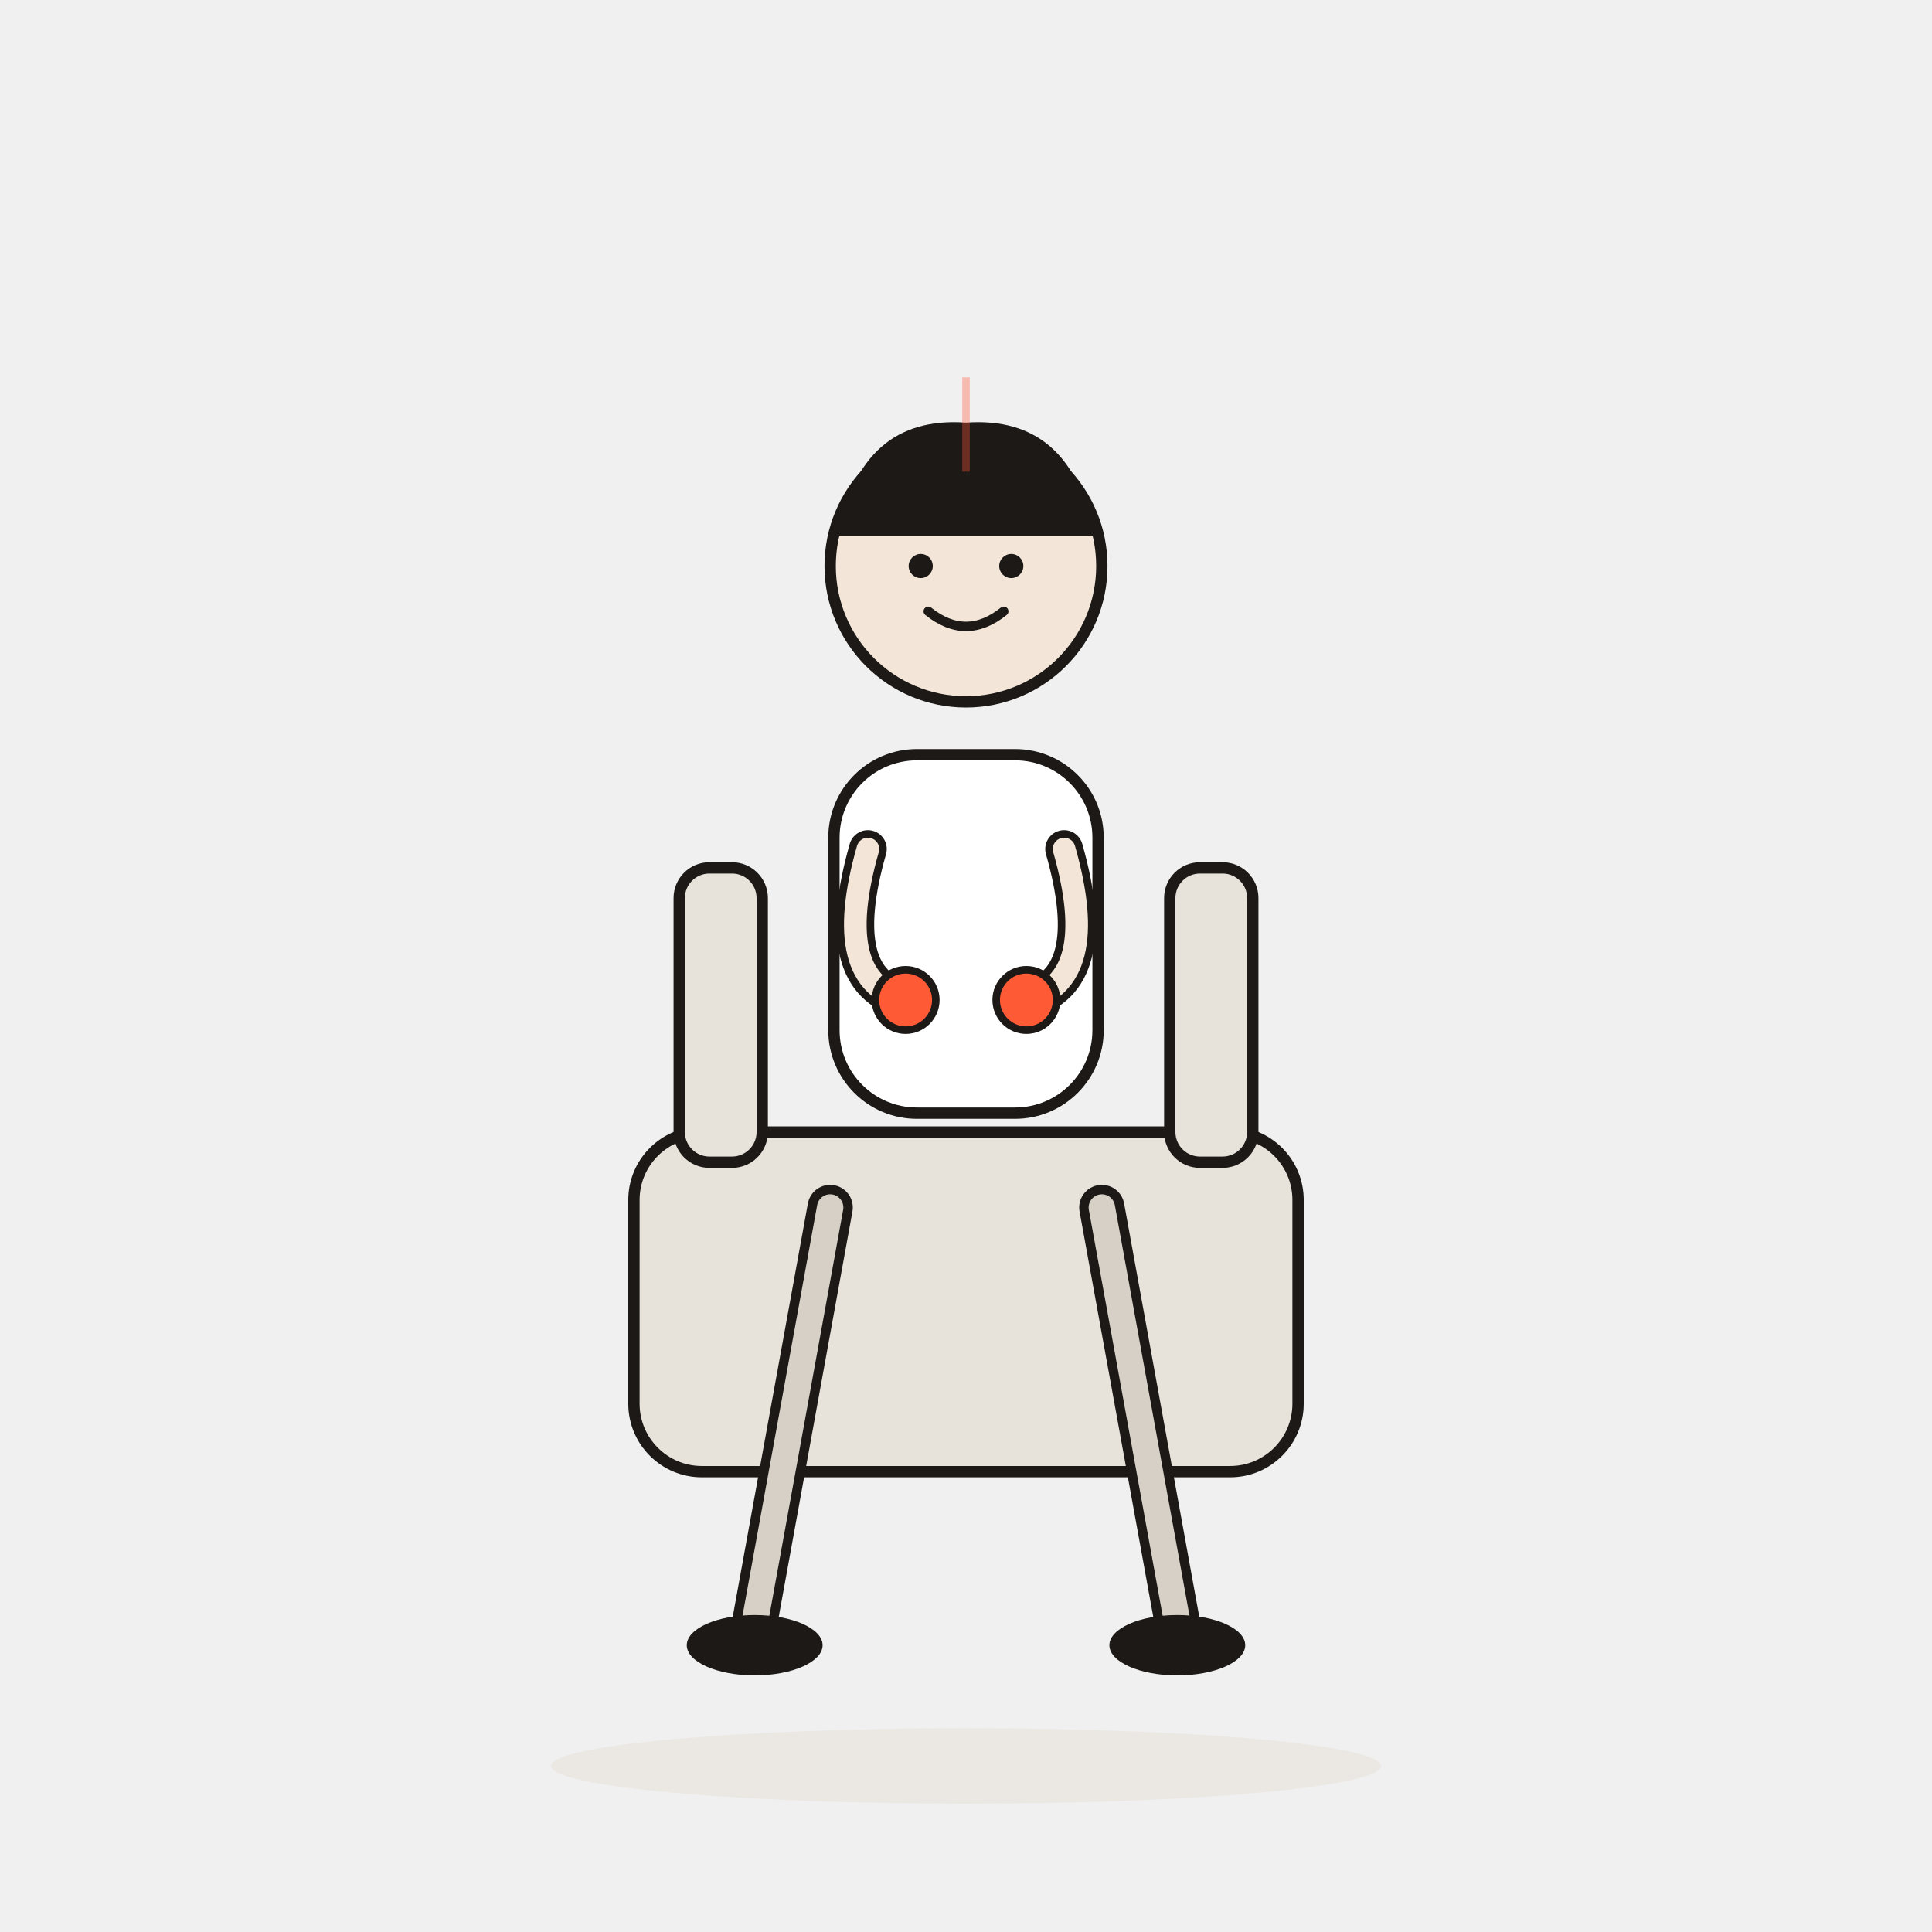
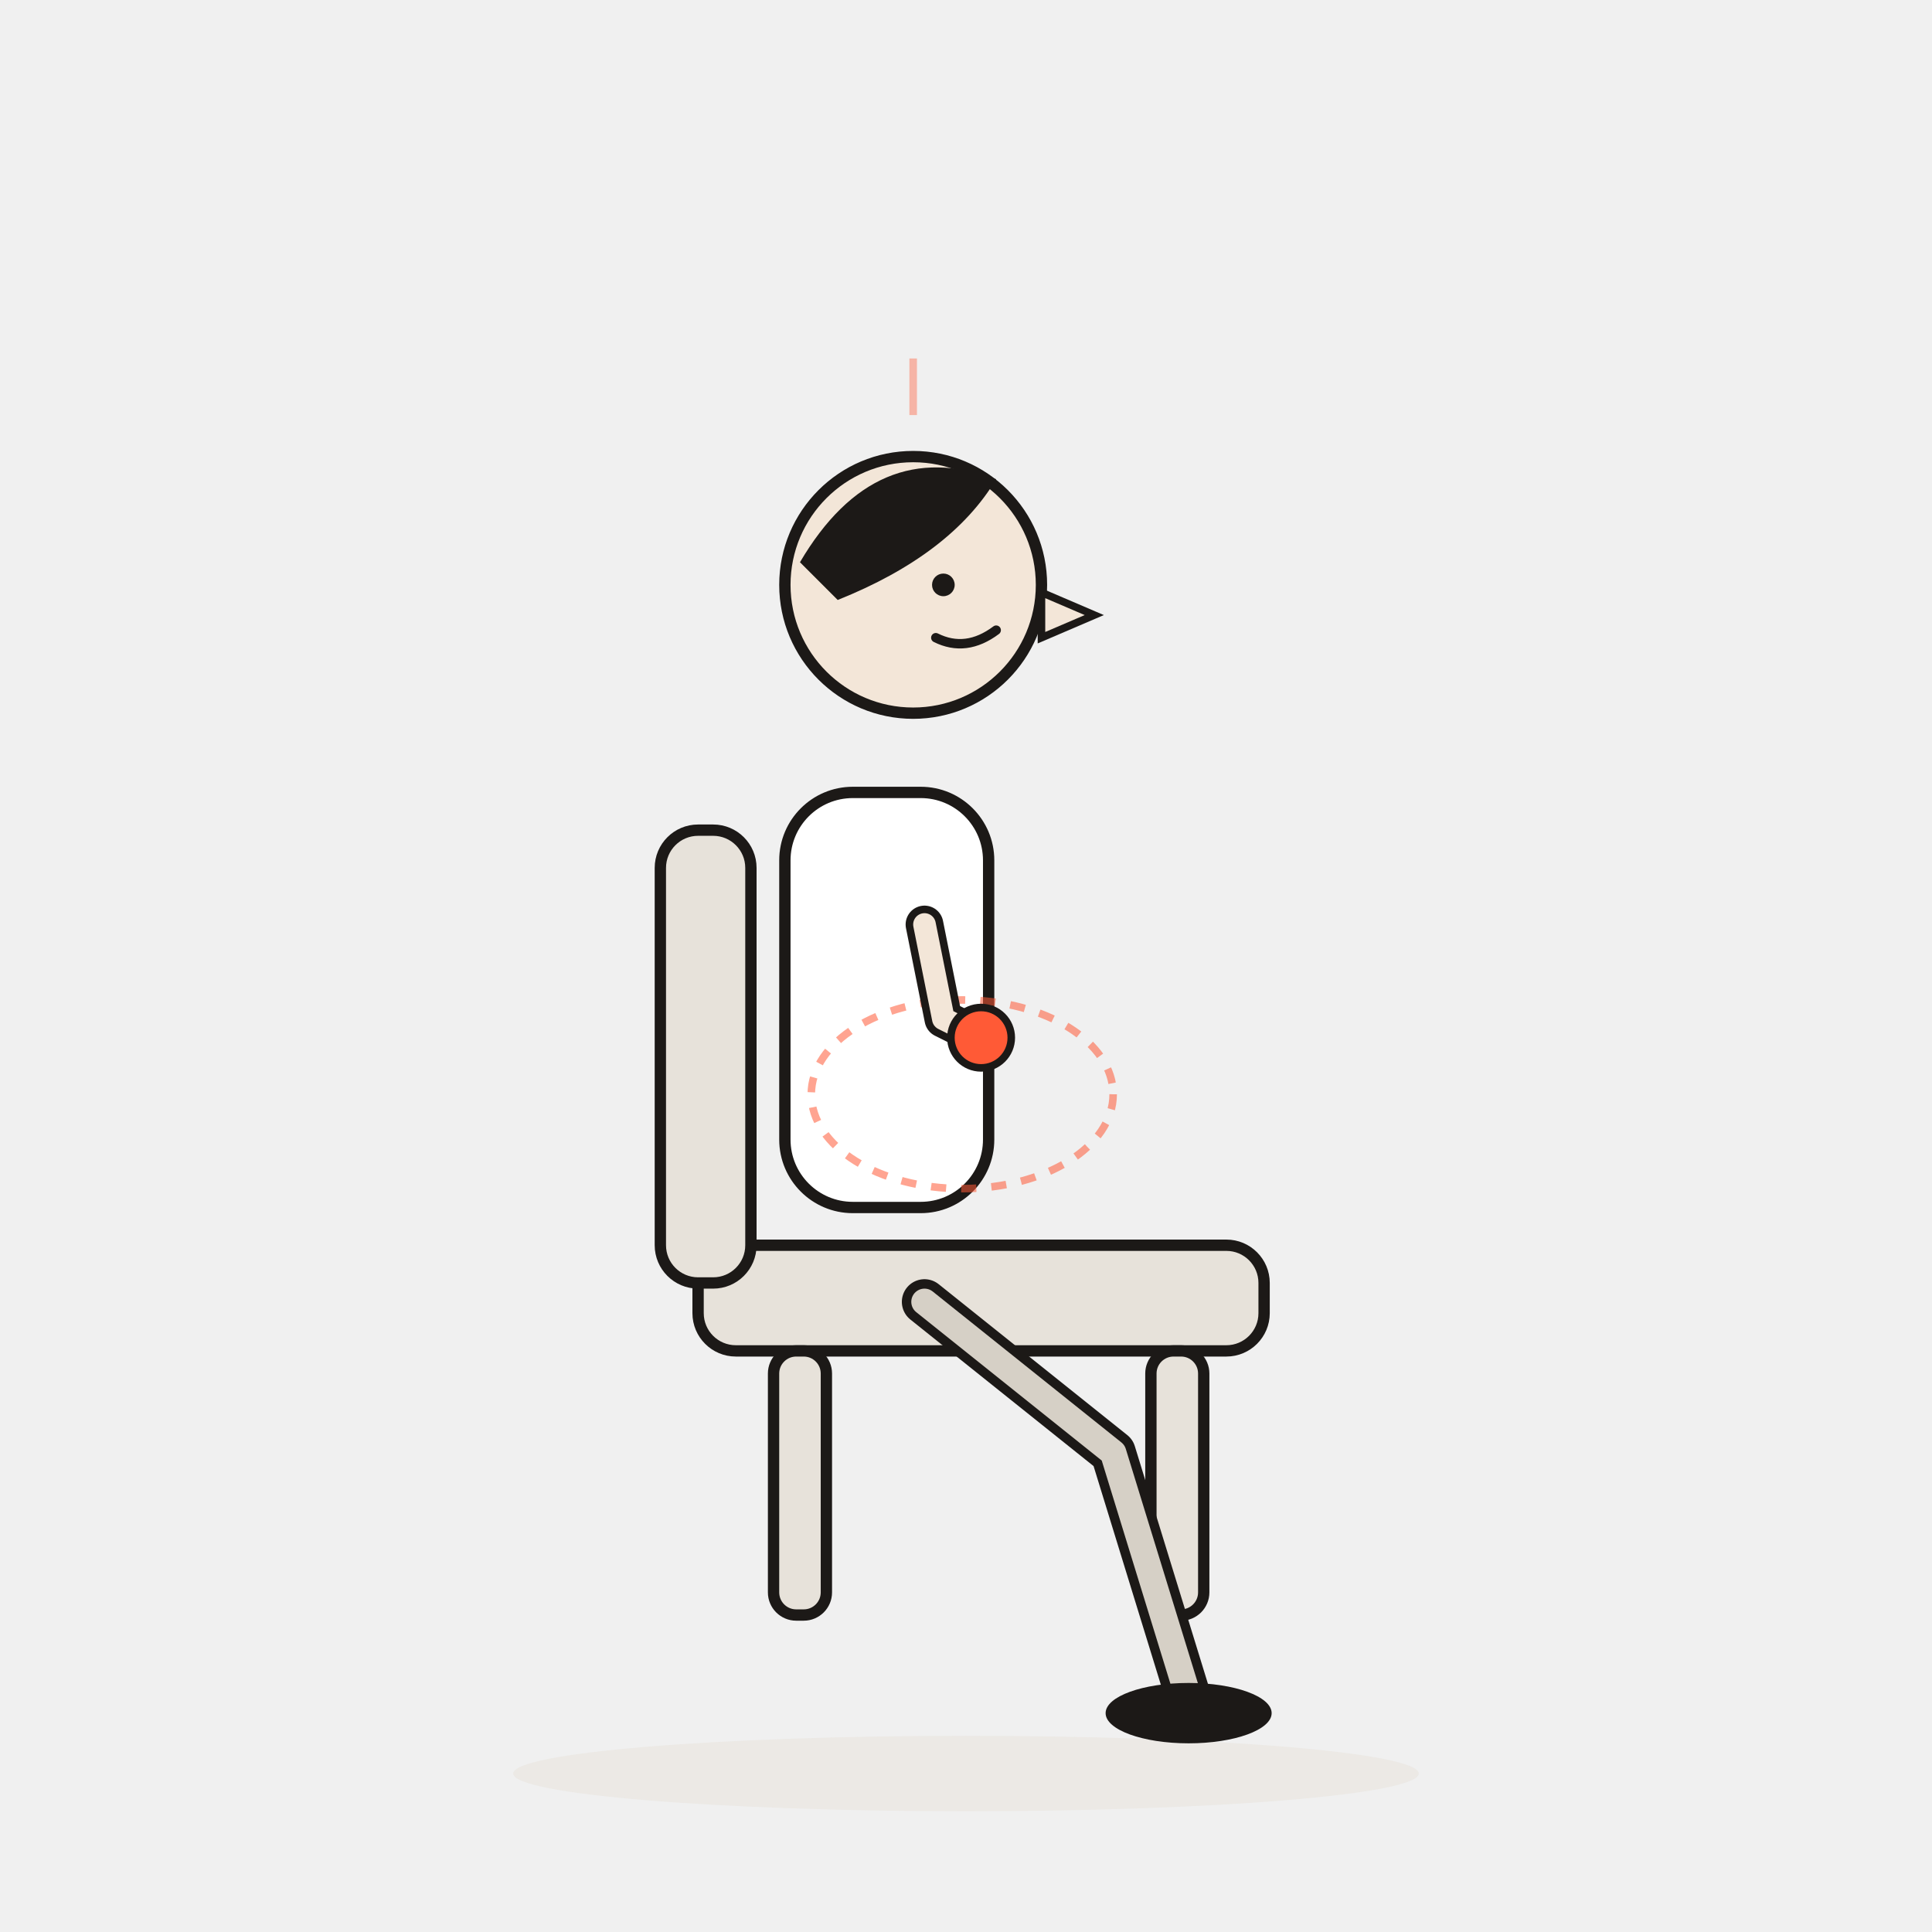
- <svg xmlns="http://www.w3.org/2000/svg" viewBox="0 0 512 512" width="512" height="512" role="img" aria-label="DeskBreak Stretch — Long exhale inhale">
+ <svg xmlns="http://www.w3.org/2000/svg" viewBox="0 0 512 512" width="512" height="512" role="img" aria-label="DeskBreak Stretch — Inhale (side)">
  <rect width="512" height="512" fill="none" />
-   <ellipse cx="256" cy="468" rx="110" ry="10" fill="#E7E2DA" opacity="0.55" />
+   <ellipse cx="256" cy="470" rx="120" ry="10" fill="#E7E2DA" opacity="0.5" />
  <g id="chair">
-     <rect x="168" y="300" width="176" height="90" rx="18" fill="#E7E2DA" stroke="#1C1917" stroke-width="3.0" />
-     <rect x="180" y="230" width="22" height="78" rx="8" fill="#E7E2DA" stroke="#1C1917" stroke-width="3.0" />
-     <rect x="310" y="230" width="22" height="78" rx="8" fill="#E7E2DA" stroke="#1C1917" stroke-width="3.0" />
+     <rect x="185" y="330" width="150" height="28" rx="10" fill="#E7E2DA" stroke="#1C1917" stroke-width="3.0" />
+     <rect x="175" y="220" width="24" height="120" rx="10" fill="#E7E2DA" stroke="#1C1917" stroke-width="3.0" />
+     <rect x="205" y="358" width="14" height="70" rx="6" fill="#E7E2DA" stroke="#1C1917" stroke-width="3.0" />
+     <rect x="305" y="358" width="14" height="70" rx="6" fill="#E7E2DA" stroke="#1C1917" stroke-width="3.0" />
  </g>
-   <g id="legs">
-     <path d="M220,320 L200,430" fill="none" stroke="#1C1917" stroke-width="12" stroke-linecap="round" />
-     <path d="M292,320 L312,430" fill="none" stroke="#1C1917" stroke-width="12" stroke-linecap="round" />
-     <path d="M220,320 L200,430" fill="none" stroke="#D6D0C6" stroke-width="7" stroke-linecap="round" />
-     <path d="M292,320 L312,430" fill="none" stroke="#D6D0C6" stroke-width="7" stroke-linecap="round" />
-     <ellipse cx="200" cy="436" rx="18" ry="8" fill="#1C1917" />
-     <ellipse cx="312" cy="436" rx="18" ry="8" fill="#1C1917" />
+   <g id="leg">
+     <path d="M245,345 L295,385 L315,450" fill="none" stroke="#1C1917" stroke-width="12" stroke-linecap="round" stroke-linejoin="round" />
+     <path d="M245,345 L295,385 L315,450" fill="none" stroke="#D6D0C6" stroke-width="7" stroke-linecap="round" stroke-linejoin="round" />
+     <ellipse cx="315" cy="454" rx="22" ry="8" fill="#1C1917" />
  </g>
-   <g id="torso" transform="rotate(0 256 247.5)">
-     <rect x="221.0" y="200" width="70" height="95" rx="22" fill="#FFFFFF" stroke="#1C1917" stroke-width="3.0" />
+   <g id="torso" transform="rotate(0 235 265.0)">
+     <rect x="208.0" y="210" width="54" height="110" rx="18" fill="#FFFFFF" stroke="#1C1917" stroke-width="3.0" />
  </g>
+   <ellipse cx="255" cy="290" rx="40" ry="25" fill="none" stroke="#FF5A36" stroke-width="2" opacity="0.55" stroke-dasharray="4 4" />
  <g class="arm">
-     <path d="M230,225 Q220,260 240,265" fill="none" stroke="#1C1917" stroke-width="10" stroke-linecap="round" />
-     <path d="M230,225 Q220,260 240,265" fill="none" stroke="#F3E6D8" stroke-width="6" stroke-linecap="round" />
-     <circle cx="240" cy="265" r="7" fill="#FF5A36" stroke="#1C1917" stroke-width="2" />
+     <path d="M245,245 L250,270 L260,275" fill="none" stroke="#1C1917" stroke-width="10" stroke-linecap="round" stroke-linejoin="round" />
+     <path d="M245,245 L250,270 L260,275" fill="none" stroke="#F3E6D8" stroke-width="6" stroke-linecap="round" stroke-linejoin="round" />
+     <circle cx="260" cy="275" r="7" fill="#FF5A36" stroke="#1C1917" stroke-width="2" />
  </g>
-   <g class="arm">
-     <path d="M282,225 Q292,260 272,265" fill="none" stroke="#1C1917" stroke-width="10" stroke-linecap="round" />
-     <path d="M282,225 Q292,260 272,265" fill="none" stroke="#F3E6D8" stroke-width="6" stroke-linecap="round" />
-     <circle cx="272" cy="265" r="7" fill="#FF5A36" stroke="#1C1917" stroke-width="2" />
+   <circle cx="260" cy="275" r="8" fill="#FF5A36" stroke="#1C1917" stroke-width="2" />
+   <g id="head">
+     <circle cx="242" cy="155" r="34" fill="#F3E6D8" stroke="#1C1917" stroke-width="3.0" />
+     <path d="M212,149 Q232,115 264,127 Q252,147 222,159 Z" fill="#1C1917" />
+     <path d="M276,157 L290,163 L276,169 Z" fill="#F3E6D8" stroke="#1C1917" stroke-width="2" />
+     <circle cx="250" cy="155" r="3" fill="#1C1917" />
+     <path d="M248,169 Q256,173 264,167" fill="none" stroke="#1C1917" stroke-width="2.5" stroke-linecap="round" />
  </g>
-   <circle cx="240" cy="265" r="8" fill="#FF5A36" stroke="#1C1917" stroke-width="2" />
-   <circle cx="272" cy="265" r="8" fill="#FF5A36" stroke="#1C1917" stroke-width="2" />
-   <g id="head" transform="rotate(0 256 150)">
-     <circle cx="256" cy="150" r="36" fill="#F3E6D8" stroke="#1C1917" stroke-width="3.0" />
-     <path d="M222,142 Q228,110 256,112 Q284,110 290,142" fill="#1C1917" />
-     <circle cx="244" cy="150" r="3.2" fill="#1C1917" />
-     <circle cx="268" cy="150" r="3.2" fill="#1C1917" />
-     <path d="M246,162 Q256,170 266,162" fill="none" stroke="#1C1917" stroke-width="2.5" stroke-linecap="round" />
-   </g>
-   <path d="M256,100 Q256,115 256,125" stroke="#FF5A36" stroke-width="2" opacity="0.35" />
+   <path d="M242,110 L242,95" stroke="#FF5A36" stroke-width="2" opacity="0.4" />
</svg>
